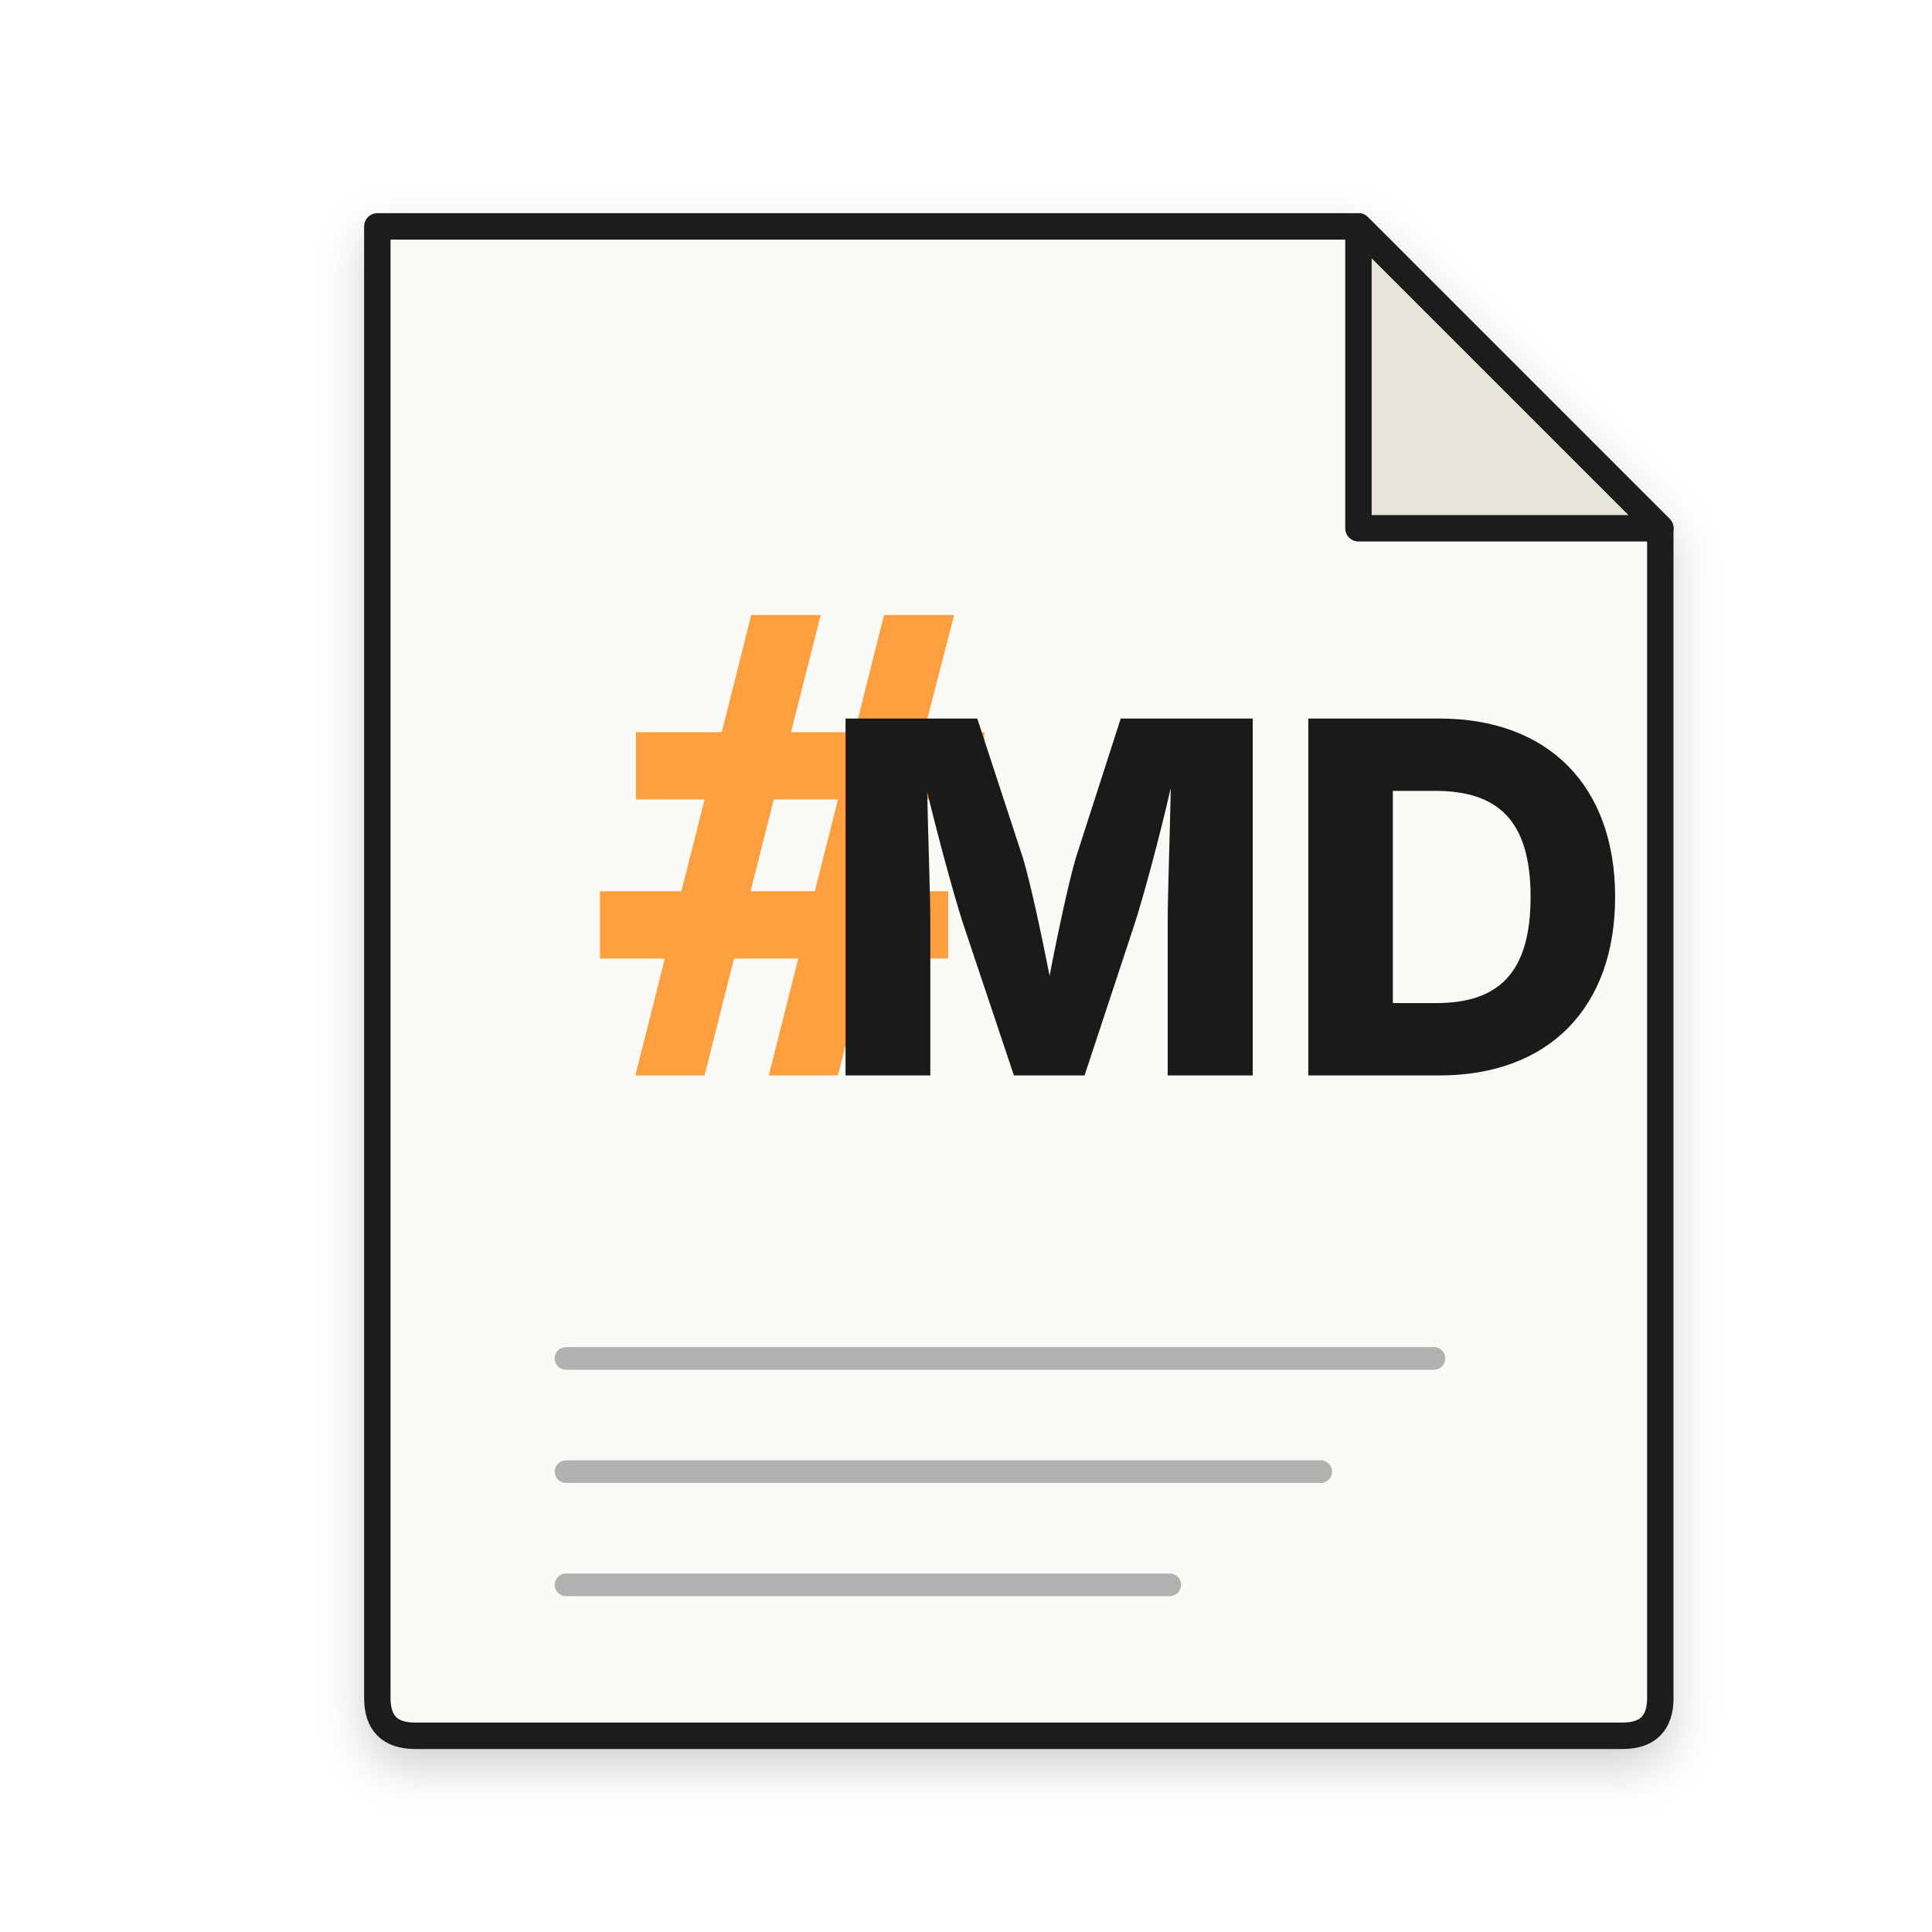
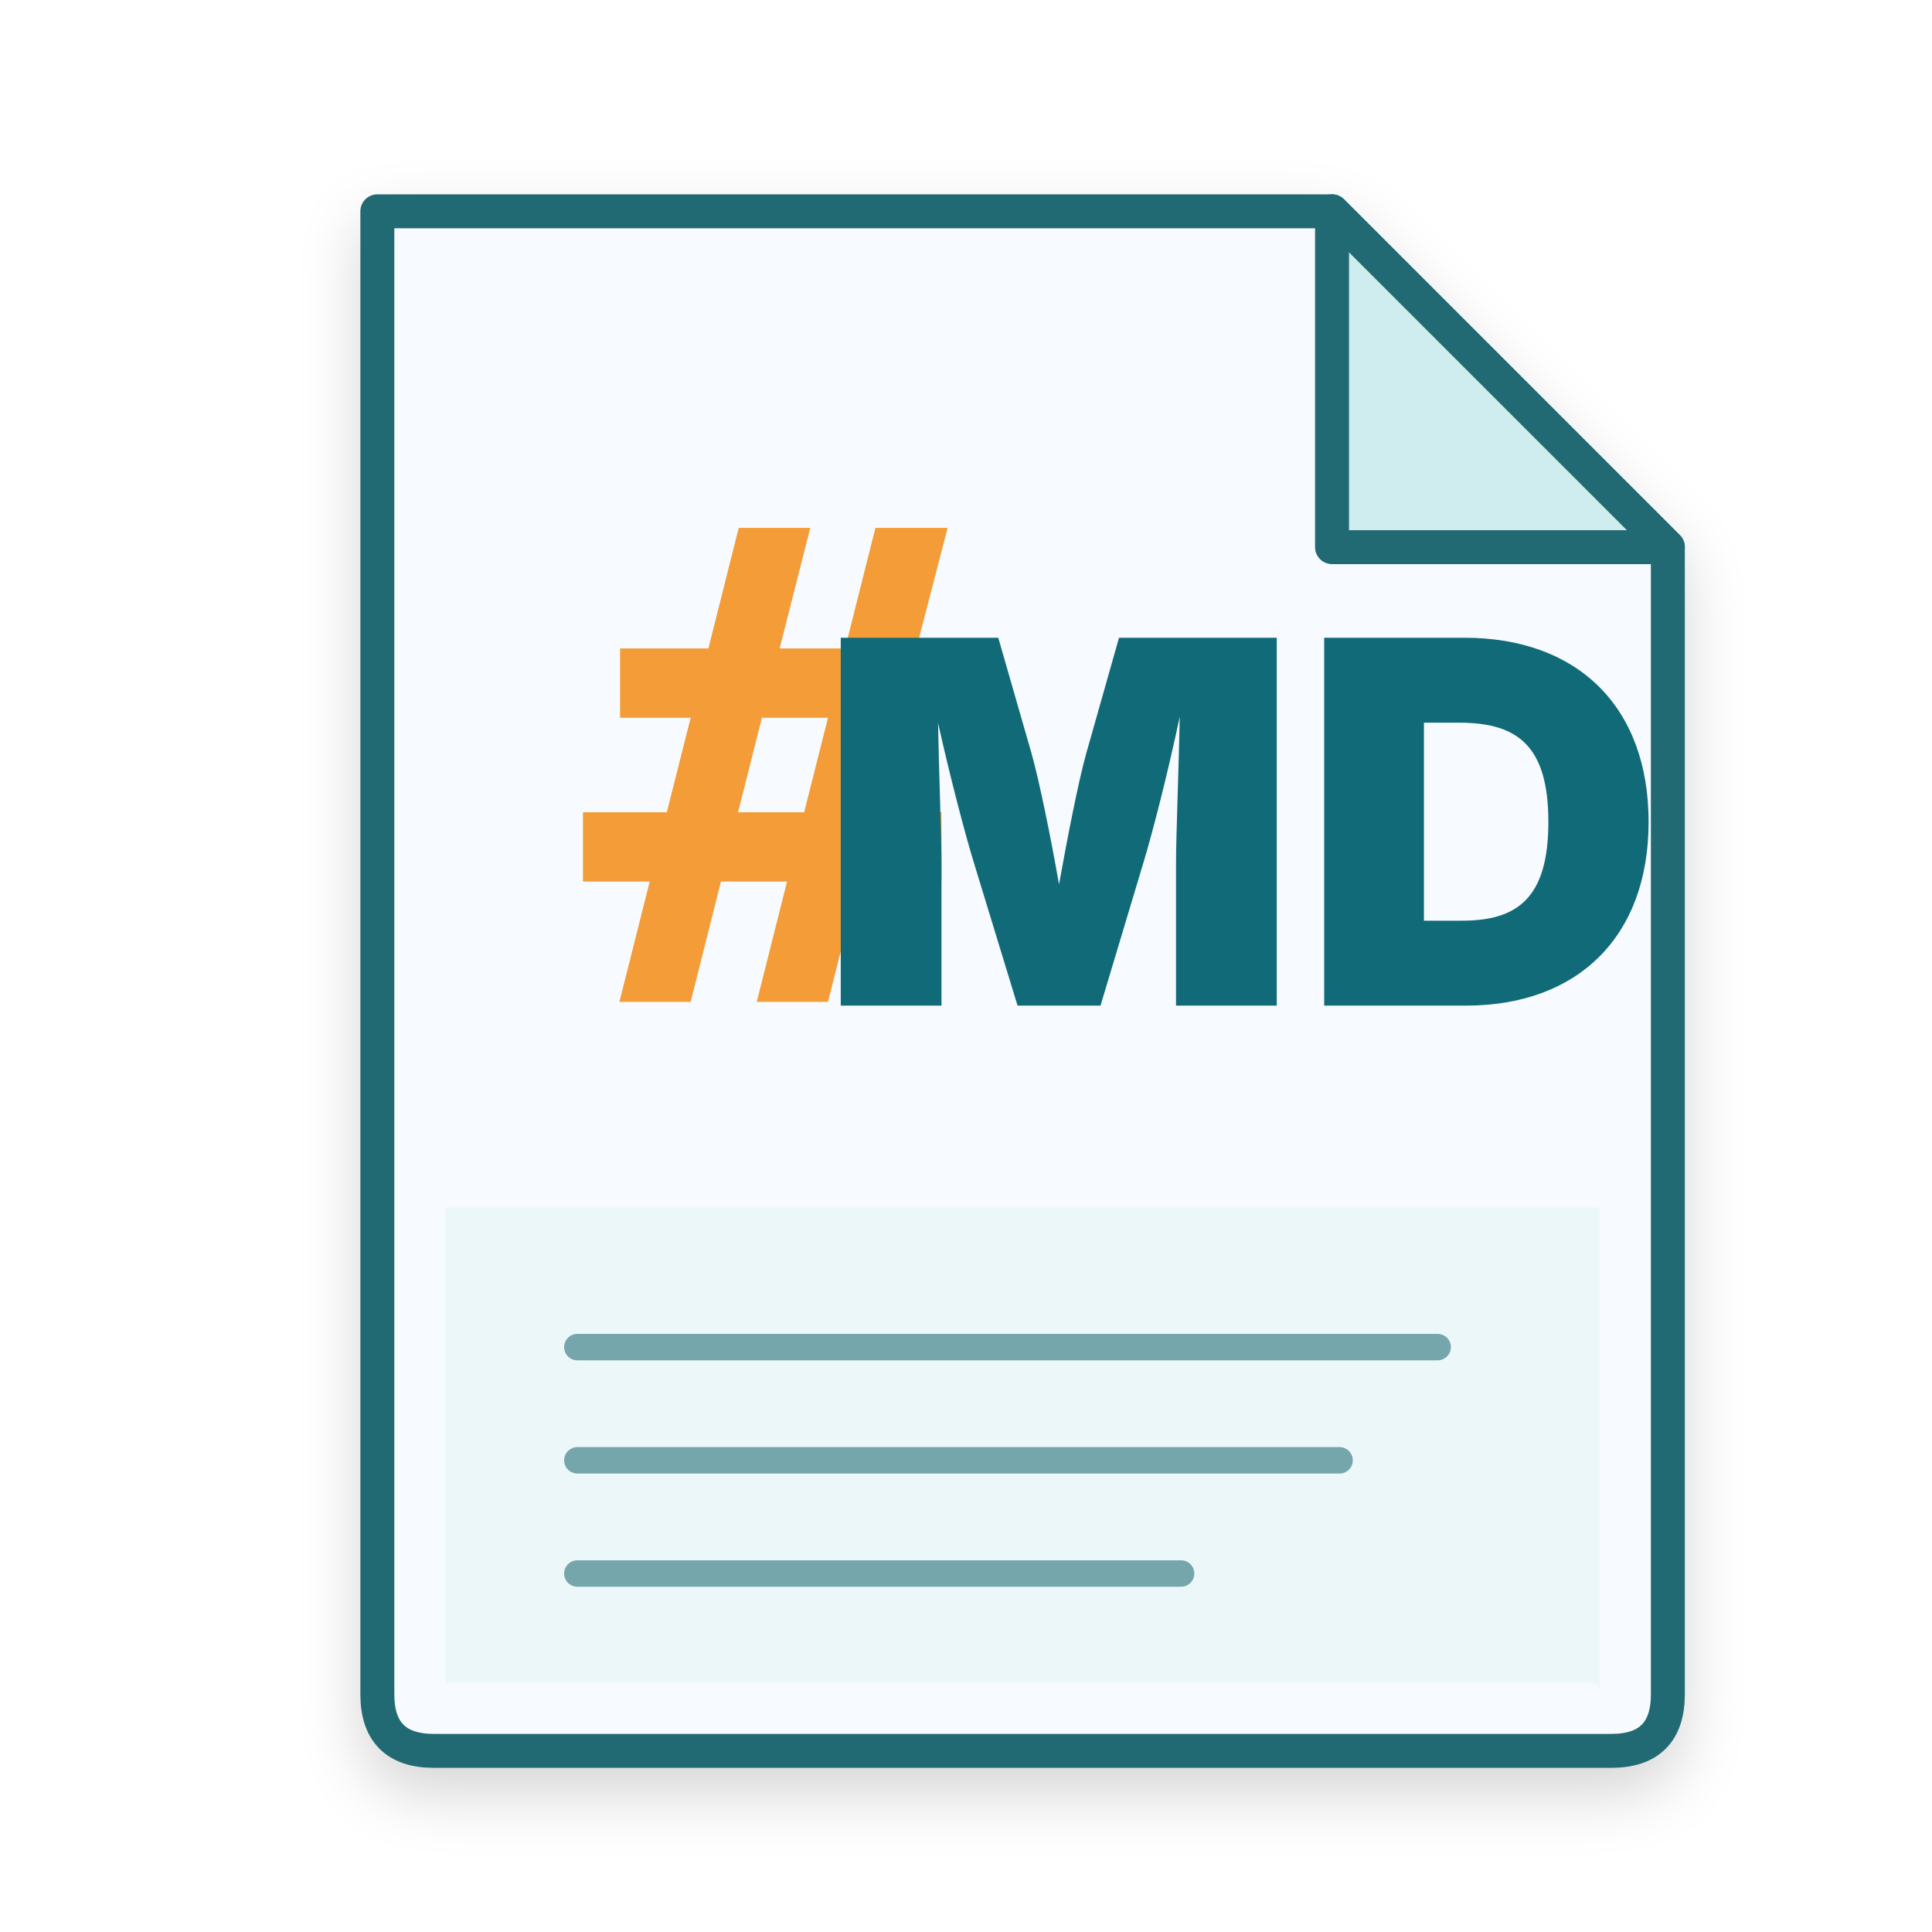
<svg xmlns="http://www.w3.org/2000/svg" viewBox="0 0 1024 1024">
  <defs>
-     <filter id="shadow" x="-5%" y="-5%" width="110%" height="110%">
-       <feGaussianBlur in="SourceAlpha" stdDeviation="12" />
-       <feOffset dx="0" dy="10" result="offsetblur" />
+     <filter id="shadow" x="-8%" y="-8%" width="116%" height="116%">
+       <feGaussianBlur in="SourceAlpha" stdDeviation="16" />
+       <feOffset dx="0" dy="14" result="offsetblur" />
      <feComponentTransfer>
-         <feFuncA type="linear" slope="0.18" />
+         <feFuncA type="linear" slope="0.16" />
      </feComponentTransfer>
      <feMerge>
        <feMergeNode />
        <feMergeNode in="SourceGraphic" />
      </feMerge>
    </filter>
  </defs>
  <g filter="url(#shadow)">
-     <path d="       M 200 120       L 720 120       L 880 280       L 880 900       Q 880 920 860 920       L 220 920       Q 200 920 200 900       Z     " fill="#FAFAF7" stroke="#1A1A1A" stroke-width="14" stroke-linejoin="round" />
-     <path d="       M 720 120       L 880 280       L 720 280       Z     " fill="#E5E3DA" stroke="#1A1A1A" stroke-width="14" stroke-linejoin="round" />
+     <path d="M 200 112 L 706 112 L 884 290 L 884 898 Q 884 928 854 928 L 230 928 Q 200 928 200 898 Z" fill="#F7FBFF" stroke="#246A73" stroke-width="18" stroke-linejoin="round" />
+     <path d="M 706 112 L 884 290 L 706 290 Z" fill="#CFECEF" stroke="#246A73" stroke-width="18" stroke-linejoin="round" />
+     <path d="M 236 640 L 848 640 L 848 898 Q 848 892 842 892 L 236 892 Z" fill="#E8F5F6" opacity="0.72" />
  </g>
-   <g transform="translate(540,570)" text-anchor="middle" font-family="ui-monospace, 'SF Mono', 'JetBrains Mono', Menlo, monospace" font-weight="800">
-     <text x="-120" y="0" font-size="340" fill="#FF9F40">#</text>
-     <text x="110" y="0" font-size="260" fill="#1A1A1A" font-family="Inter, system-ui, -apple-system, 'Segoe UI', sans-serif">MD</text>
+   <g transform="translate(542,505)" text-anchor="middle">
+     <text x="-128" y="26" font-family="ui-monospace, 'SF Mono', 'JetBrains Mono', Menlo, monospace" font-size="350" font-weight="900" fill="#F39C38">#</text>
+     <text x="116" y="28" font-family="Inter, system-ui, -apple-system, 'Segoe UI', sans-serif" font-size="268" font-weight="900" fill="#116A78">MD</text>
  </g>
-   <g stroke="#8A8A8A" stroke-width="12" stroke-linecap="round" opacity="0.65">
-     <line x1="300" y1="720" x2="760" y2="720" />
-     <line x1="300" y1="780" x2="700" y2="780" />
-     <line x1="300" y1="840" x2="620" y2="840" />
+   <g stroke="#74A6AC" stroke-width="14" stroke-linecap="round">
+     <line x1="306" y1="714" x2="762" y2="714" />
+     <line x1="306" y1="774" x2="710" y2="774" />
+     <line x1="306" y1="834" x2="626" y2="834" />
  </g>
</svg>
